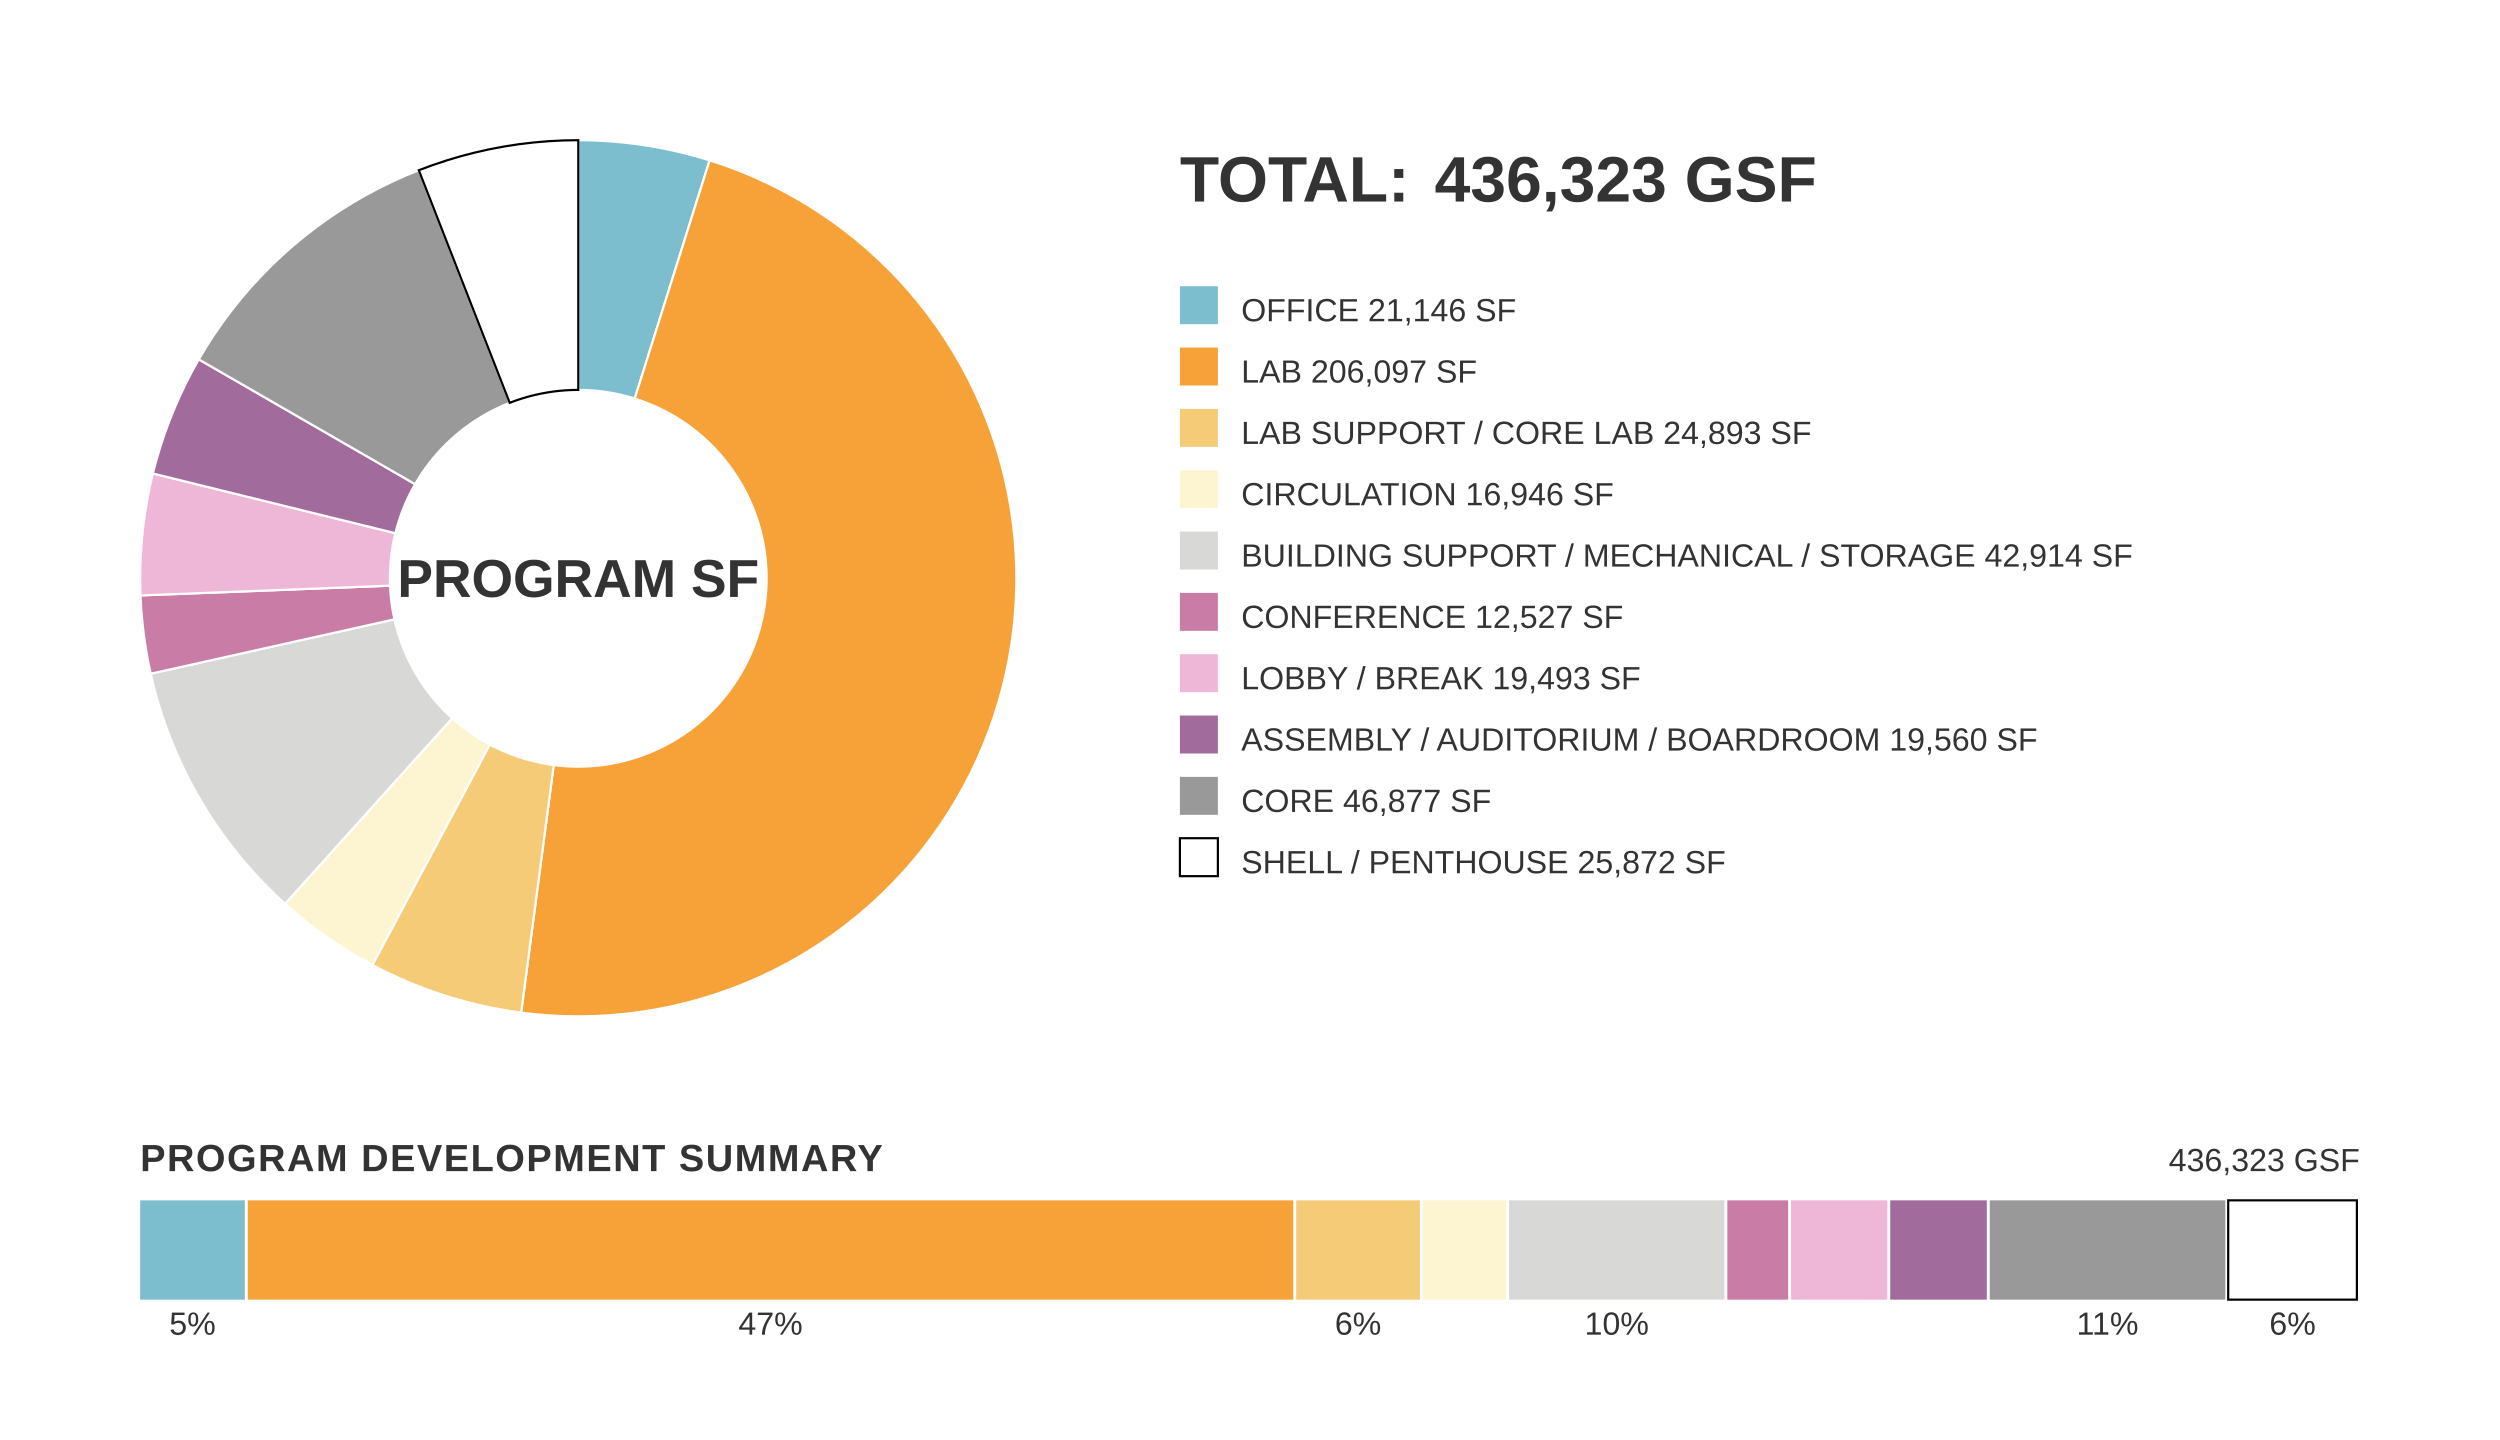
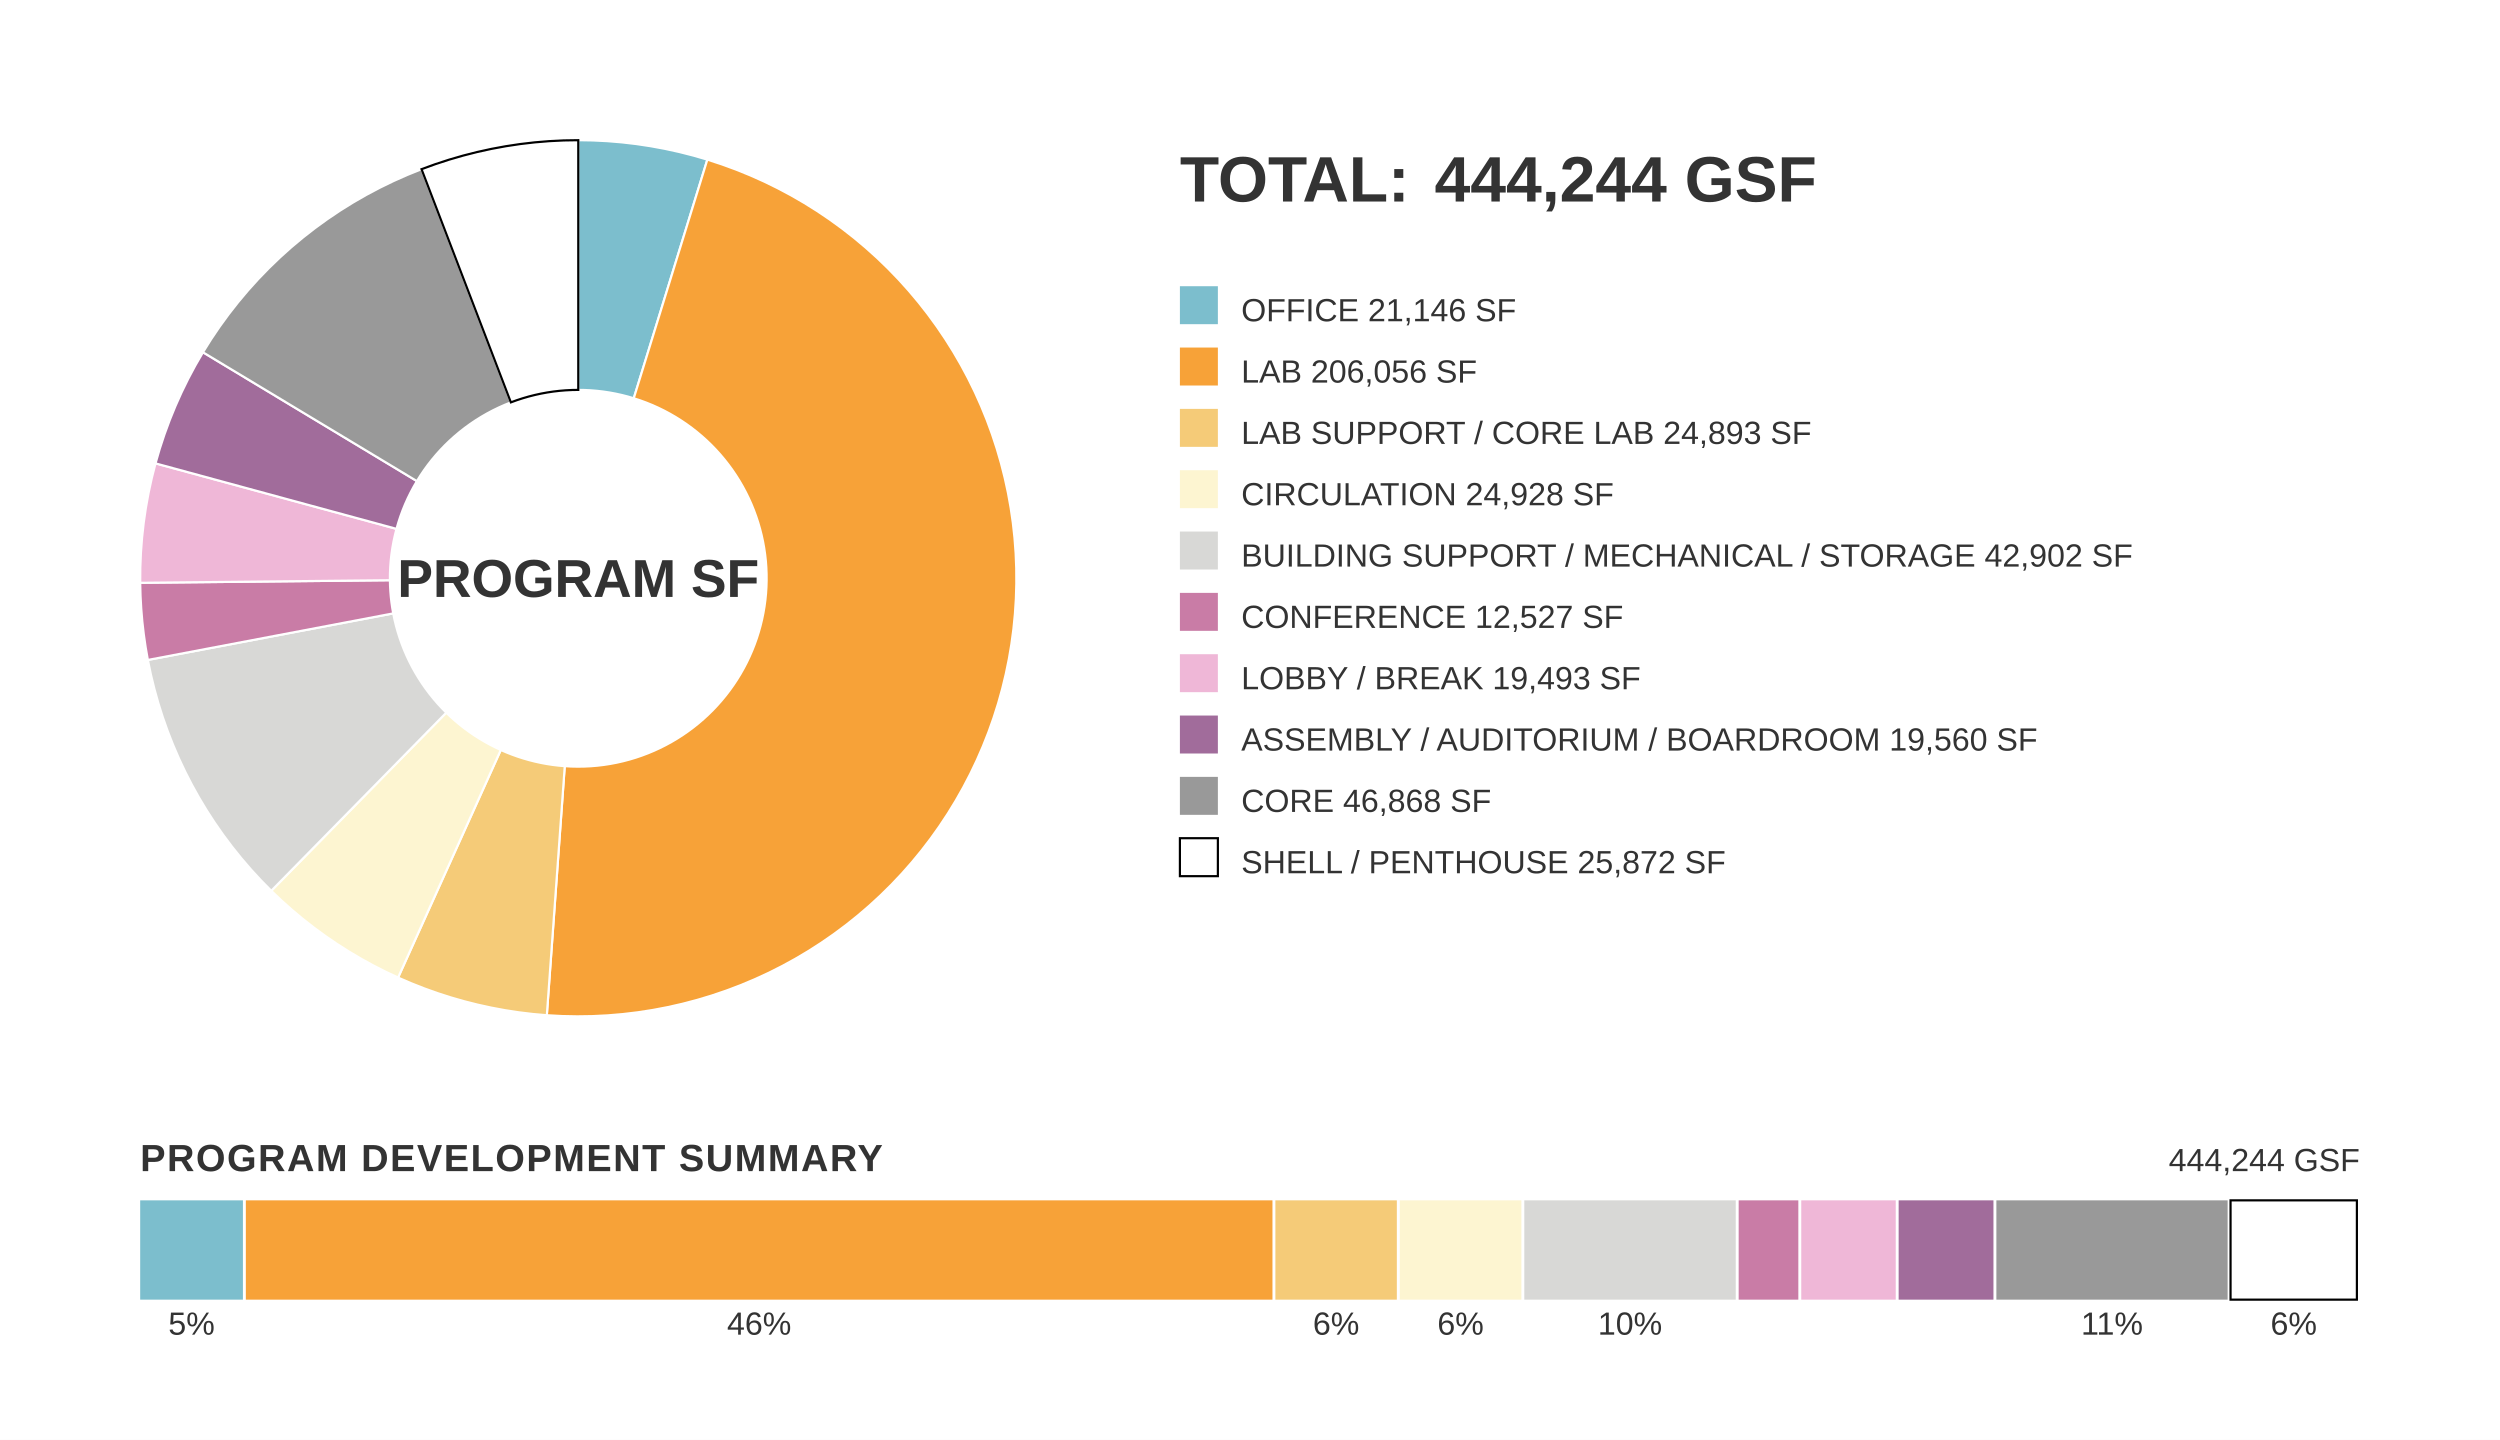
<svg xmlns="http://www.w3.org/2000/svg" width="856" height="493" viewBox="0 0 856 493">
  <rect width="100%" height="100%" fill="#FFFFFF" />
  <g id="PD_PIE">
-     <path id="PIE_OFFICE" fill="#7CBECD" stroke="#FFFFFF" stroke-width="0.75" fill-rule="evenodd" d="M198,48 L203.074,48.086 L208.143,48.343 L213.199,48.772 L218.239,49.372 L223.255,50.141 L228.242,51.08 L233.195,52.187 L238.107,53.461 L242.974,54.901 L217.339,136.467 L215.246,135.848 L213.134,135.301 L211.004,134.825 L208.86,134.421 L206.703,134.09 L204.536,133.832 L202.361,133.648 L200.182,133.537 L198,133.5 Z" />
-     <path id="PIE_LAB" fill="#F7A238" stroke="#FFFFFF" stroke-width="0.75" fill-rule="evenodd" d="M242.974,54.901 L247.884,56.538 L252.735,58.343 L257.521,60.315 L262.236,62.45 L266.875,64.748 L271.432,67.203 L275.901,69.815 L280.277,72.579 L284.556,75.492 L288.731,78.552 L292.798,81.753 L296.753,85.093 L300.59,88.568 L304.304,92.173 L307.892,95.904 L311.35,99.756 L314.672,103.725 L317.855,107.807 L320.896,111.996 L323.79,116.288 L326.534,120.676 L329.126,125.157 L331.561,129.725 L333.837,134.374 L335.951,139.098 L337.902,143.893 L339.685,148.752 L341.3,153.67 L342.744,158.641 L344.016,163.659 L345.114,168.717 L346.037,173.81 L346.783,178.932 L347.352,184.077 L347.744,189.239 L347.957,194.411 L347.992,199.587 L347.848,204.761 L347.525,209.927 L347.025,215.079 L346.347,220.211 L345.492,225.316 L344.462,230.389 L343.257,235.423 L341.879,240.412 L340.33,245.351 L338.612,250.234 L336.726,255.054 L334.675,259.807 L332.461,264.486 L330.087,269.085 L327.555,273.6 L324.87,278.025 L322.033,282.355 L319.049,286.584 L315.92,290.708 L312.651,294.722 L309.246,298.62 L305.708,302.398 L302.042,306.052 L298.252,309.578 L294.342,312.97 L290.318,316.226 L286.184,319.341 L281.945,322.311 L277.606,325.134 L273.172,327.805 L268.648,330.321 L264.041,332.68 L259.355,334.878 L254.595,336.914 L249.769,338.784 L244.88,340.486 L239.936,342.019 L234.942,343.38 L229.904,344.568 L224.828,345.581 L219.72,346.419 L214.586,347.08 L209.433,347.564 L204.266,347.869 L199.091,347.996 L193.915,347.944 L188.744,347.714 L183.584,347.306 L178.441,346.719 L189.59,261.949 L191.801,262.201 L194.02,262.377 L196.243,262.476 L198.469,262.498 L200.694,262.444 L202.916,262.312 L205.132,262.104 L207.34,261.82 L209.536,261.46 L211.719,261.024 L213.885,260.513 L216.033,259.928 L218.159,259.269 L220.261,258.537 L222.336,257.733 L224.382,256.858 L226.398,255.912 L228.379,254.898 L230.324,253.816 L232.23,252.667 L234.096,251.454 L235.919,250.177 L237.697,248.837 L239.427,247.437 L241.108,245.978 L242.738,244.463 L244.314,242.891 L245.836,241.267 L247.3,239.59 L248.706,237.865 L250.051,236.091 L251.334,234.273 L252.554,232.411 L253.709,230.508 L254.797,228.567 L255.818,226.589 L256.77,224.577 L257.652,222.533 L258.463,220.461 L259.202,218.361 L259.868,216.237 L260.46,214.092 L260.978,211.927 L261.421,209.746 L261.789,207.551 L262.081,205.344 L262.296,203.129 L262.434,200.907 L262.496,198.682 L262.482,196.457 L262.39,194.233 L262.222,192.013 L261.977,189.801 L261.656,187.598 L261.259,185.408 L260.787,183.233 L260.24,181.076 L259.619,178.938 L258.925,176.824 L258.158,174.734 L257.319,172.672 L256.41,170.641 L255.431,168.642 L254.384,166.678 L253.27,164.751 L252.09,162.864 L250.845,161.018 L249.538,159.217 L248.169,157.462 L246.74,155.755 L245.254,154.099 L243.711,152.494 L242.114,150.944 L240.464,149.45 L238.763,148.014 L237.014,146.637 L235.219,145.322 L233.379,144.069 L231.497,142.88 L229.576,141.757 L227.616,140.701 L225.622,139.714 L223.594,138.795 L221.536,137.948 L219.45,137.171 L217.339,136.467 Z" />
-     <path id="PIE_LAB_SUPPORT" fill="#F5CB78" stroke="#FFFFFF" stroke-width="0.75" fill-rule="evenodd" d="M178.441,346.719 L173.606,346.003 L168.796,345.13 L164.018,344.1 L159.276,342.915 L154.575,341.577 L149.92,340.086 L145.316,338.444 L140.768,336.653 L136.281,334.714 L131.86,332.631 L127.508,330.404 L167.688,254.934 L169.56,255.891 L171.461,256.787 L173.39,257.621 L175.346,258.391 L177.326,259.097 L179.327,259.738 L181.349,260.314 L183.388,260.823 L185.442,261.266 L187.51,261.641 L189.59,261.949 Z" />
-     <path id="PIE_CIRCULATION" fill="#FDF5D1" stroke="#FFFFFF" stroke-width="0.75" fill-rule="evenodd" d="M127.508,330.404 L122.936,327.867 L118.456,325.172 L114.072,322.322 L109.789,319.321 L105.615,316.173 L101.552,312.882 L97.607,309.45 L154.831,245.924 L156.527,247.399 L158.274,248.815 L160.069,250.168 L161.911,251.459 L163.796,252.684 L165.723,253.843 L167.688,254.934 Z" />
-     <path id="PIE_BUILDING_SUPPORT" fill="#D8D8D6" stroke="#FFFFFF" stroke-width="0.75" fill-rule="evenodd" d="M97.607,309.45 L93.84,305.939 L90.197,302.3 L86.68,298.538 L83.295,294.658 L80.045,290.663 L76.933,286.56 L73.965,282.352 L71.143,278.045 L68.47,273.643 L65.95,269.153 L63.585,264.578 L61.379,259.925 L59.334,255.199 L57.452,250.406 L55.736,245.551 L54.188,240.639 L52.809,235.678 L51.601,230.672 L135.049,212.049 L135.568,214.202 L136.161,216.335 L136.827,218.447 L137.565,220.535 L138.374,222.596 L139.253,224.628 L140.202,226.629 L141.218,228.596 L142.302,230.527 L143.451,232.419 L144.665,234.271 L145.941,236.081 L147.279,237.845 L148.677,239.563 L150.132,241.231 L151.645,242.849 L153.211,244.414 L154.831,245.924 Z" />
-     <path id="PIE_CONFERENCE" fill="#C97CA6" stroke="#FFFFFF" stroke-width="0.75" fill-rule="evenodd" d="M51.601,230.672 L50.685,226.257 L49.903,221.815 L49.254,217.353 L48.739,212.873 L48.36,208.379 L48.115,203.876 L133.55,200.527 L133.655,202.463 L133.818,204.395 L134.039,206.322 L134.318,208.241 L134.655,210.15 L135.049,212.049 Z" />
-     <path id="PIE_LOBBY" fill="#EFB7D7" stroke="#FFFFFF" stroke-width="0.75" fill-rule="evenodd" d="M48.115,203.876 L48.005,199.199 L48.04,194.521 L48.222,189.846 L48.549,185.18 L49.021,180.525 L49.639,175.888 L50.4,171.272 L51.306,166.683 L52.354,162.123 L135.372,182.573 L134.921,184.534 L134.532,186.507 L134.205,188.492 L133.939,190.486 L133.736,192.487 L133.595,194.494 L133.517,196.504 L133.502,198.516 L133.55,200.527 Z" />
-     <path id="PIE_ASSEMBLY" fill="#A16C9B" stroke="#FFFFFF" stroke-width="0.75" fill-rule="evenodd" d="M52.354,162.123 L53.548,157.583 L54.883,153.083 L56.359,148.627 L57.973,144.219 L59.724,139.863 L61.611,135.565 L63.632,131.328 L65.784,127.156 L68.066,123.053 L142.128,165.773 L141.147,167.537 L140.222,169.331 L139.353,171.153 L138.542,173.001 L137.788,174.874 L137.094,176.769 L136.46,178.686 L135.885,180.621 L135.372,182.573 Z" />
-     <path id="PIE_CORE" fill="#999999" stroke="#FFFFFF" stroke-width="0.75" fill-rule="evenodd" d="M68.066,123.053 L70.669,118.711 L73.417,114.459 L76.307,110.303 L79.336,106.246 L82.5,102.294 L85.795,98.451 L89.219,94.721 L92.766,91.109 L96.433,87.618 L100.216,84.254 L104.11,81.019 L108.111,77.917 L112.214,74.952 L116.416,72.127 L120.71,69.446 L125.092,66.911 L129.557,64.525 L134.101,62.291 L138.717,60.212 L143.4,58.29 L174.522,137.925 L172.508,138.751 L170.523,139.645 L168.57,140.606 L166.65,141.632 L164.765,142.722 L162.919,143.875 L161.112,145.089 L159.348,146.364 L157.627,147.698 L155.953,149.089 L154.326,150.536 L152.749,152.037 L151.224,153.59 L149.752,155.194 L148.335,156.846 L146.974,158.546 L145.672,160.29 L144.429,162.077 L143.248,163.906 L142.128,165.773 Z" />
-     <path id="PIE_SHELL" fill="#FFFFFF" stroke="#000000" stroke-width="0.75" fill-rule="evenodd" d="M143.4,58.29 L148.162,56.521 L152.982,54.915 L157.853,53.472 L162.77,52.196 L167.727,51.087 L172.72,50.146 L177.741,49.374 L182.785,48.774 L187.847,48.344 L192.921,48.086 L198,48 L198,133.5 L195.816,133.537 L193.634,133.648 L191.458,133.833 L189.289,134.091 L187.129,134.423 L184.983,134.827 L182.851,135.304 L180.737,135.853 L178.642,136.473 L176.57,137.164 L174.522,137.925 Z" />
-     <path id="BAR_OFFICE" fill="#7CBECD" stroke="none" stroke-width="0" fill-rule="evenodd" d="M48,411 L83.833,411 L83.833,445 L48,445 Z" />
-     <path id="BAR_LAB" fill="#F7A238" stroke="none" stroke-width="0" fill-rule="evenodd" d="M84.833,411 L442.817,411 L442.817,445 L84.833,445 Z" />
-     <path id="BAR_LAB_SUPPORT" fill="#F5CB78" stroke="none" stroke-width="0" fill-rule="evenodd" d="M443.817,411 L486.176,411 L486.176,445 L443.817,445 Z" />
-     <path id="BAR_CIRCULATION" fill="#FDF5D1" stroke="none" stroke-width="0" fill-rule="evenodd" d="M487.176,411 L515.692,411 L515.692,445 L487.176,445 Z" />
-     <path id="BAR_BUILDING_SUPPORT" fill="#D8D8D6" stroke="none" stroke-width="0" fill-rule="evenodd" d="M516.692,411 L590.441,411 L590.441,445 L516.692,445 Z" />
-     <path id="BAR_CONFERENCE" fill="#C97CA6" stroke="none" stroke-width="0" fill-rule="evenodd" d="M591.441,411 L612.26,411 L612.26,445 L591.441,445 Z" />
-     <path id="BAR_LOBBY" fill="#EFB7D7" stroke="none" stroke-width="0" fill-rule="evenodd" d="M613.26,411 L646.214,411 L646.214,445 L613.26,445 Z" />
-     <path id="BAR_ASSEMBLY" fill="#A16C9B" stroke="none" stroke-width="0" fill-rule="evenodd" d="M647.214,411 L680.284,411 L680.284,445 L647.214,445 Z" />
-     <path id="BAR_CORE" fill="#999999" stroke="none" stroke-width="0" fill-rule="evenodd" d="M681.284,411 L761.936,411 L761.936,445 L681.284,445 Z" />
-     <path id="BAR_SHELL" fill="#FFFFFF" stroke="#000000" stroke-width="0.75" fill-rule="evenodd" d="M762.936,411 L807,411 L807,445 L762.936,445 Z" />
+     <path id="PIE_OFFICE" fill="#7CBECD" stroke="#FFFFFF" stroke-width="0.75" fill-rule="evenodd" d="M198,48 L202.984,48.083 L207.962,48.331 L212.929,48.745 L217.88,49.323 L222.809,50.066 L227.71,50.972 L232.579,52.04 L237.409,53.269 L242.196,54.659 L217.004,136.363 L214.946,135.766 L212.869,135.237 L210.775,134.778 L208.668,134.388 L206.548,134.069 L204.42,133.82 L202.284,133.642 L200.143,133.536 L198,133.5 Z" />
+     <path id="PIE_LAB" fill="#F7A238" stroke="#FFFFFF" stroke-width="0.75" fill-rule="evenodd" d="M242.196,54.659 L247.142,56.278 L252.028,58.068 L256.849,60.026 L261.6,62.151 L266.274,64.439 L270.866,66.887 L275.37,69.494 L279.781,72.255 L284.094,75.167 L288.303,78.228 L292.403,81.432 L296.39,84.777 L300.258,88.258 L304.003,91.871 L307.621,95.612 L311.106,99.476 L314.456,103.459 L317.665,107.555 L320.73,111.761 L323.648,116.07 L326.414,120.477 L329.026,124.979 L331.48,129.567 L333.774,134.239 L335.904,138.987 L337.868,143.806 L339.664,148.69 L341.289,153.634 L342.741,158.631 L344.02,163.675 L345.123,168.761 L346.048,173.882 L346.796,179.032 L347.364,184.205 L347.753,189.394 L347.961,194.594 L347.989,199.798 L347.837,205 L347.504,210.193 L346.991,215.372 L346.298,220.529 L345.428,225.66 L344.38,230.757 L343.155,235.815 L341.756,240.827 L340.184,245.788 L338.441,250.692 L336.528,255.531 L334.449,260.302 L332.206,264.998 L329.801,269.613 L327.238,274.141 L324.519,278.579 L321.648,282.919 L318.628,287.157 L315.463,291.287 L312.156,295.306 L308.712,299.207 L305.135,302.986 L301.428,306.64 L297.598,310.162 L293.647,313.549 L289.581,316.797 L285.406,319.903 L281.124,322.861 L276.743,325.67 L272.267,328.324 L267.702,330.822 L263.053,333.16 L258.325,335.335 L253.525,337.345 L248.658,339.187 L243.73,340.859 L238.747,342.36 L233.715,343.686 L228.64,344.837 L223.528,345.812 L218.386,346.608 L213.218,347.226 L208.033,347.664 L202.835,347.922 L197.632,348 L192.429,347.897 L187.233,347.613 L193.37,262.334 L195.604,262.456 L197.842,262.5 L200.079,262.466 L202.314,262.356 L204.544,262.167 L206.766,261.902 L208.977,261.559 L211.175,261.14 L213.357,260.645 L215.521,260.075 L217.664,259.429 L219.783,258.71 L221.876,257.918 L223.94,257.054 L225.973,256.119 L227.972,255.113 L229.935,254.039 L231.86,252.898 L233.743,251.69 L235.584,250.418 L237.38,249.083 L239.128,247.686 L240.827,246.23 L242.474,244.715 L244.068,243.144 L245.606,241.519 L247.087,239.841 L248.509,238.114 L249.87,236.337 L251.169,234.515 L252.403,232.649 L253.572,230.741 L254.675,228.793 L255.709,226.809 L256.673,224.79 L257.567,222.738 L258.39,220.657 L259.139,218.549 L259.815,216.416 L260.417,214.26 L260.943,212.086 L261.394,209.894 L261.768,207.688 L262.066,205.47 L262.287,203.243 L262.43,201.01 L262.495,198.773 L262.483,196.535 L262.394,194.3 L262.227,192.068 L261.982,189.844 L261.661,187.629 L261.263,185.427 L260.789,183.24 L260.239,181.071 L259.614,178.923 L258.915,176.797 L258.143,174.697 L257.299,172.624 L256.383,170.583 L255.397,168.574 L254.341,166.601 L253.218,164.665 L252.029,162.77 L250.774,160.917 L249.456,159.109 L248.076,157.347 L246.636,155.635 L245.137,153.973 L243.581,152.365 L241.971,150.811 L240.308,149.314 L238.593,147.876 L236.83,146.498 L235.02,145.182 L233.166,143.93 L231.269,142.742 L229.332,141.622 L227.358,140.569 L225.348,139.585 L223.305,138.671 L221.232,137.829 L219.131,137.06 L217.004,136.363 Z" />
+     <path id="PIE_LAB_SUPPORT" fill="#F5CB78" stroke="#FFFFFF" stroke-width="0.75" fill-rule="evenodd" d="M187.233,347.613 L182.451,347.192 L177.684,346.618 L172.939,345.892 L168.219,345.014 L163.53,343.986 L158.876,342.808 L154.262,341.482 L149.692,340.008 L145.173,338.39 L140.707,336.627 L136.3,334.723 L171.469,256.791 L173.364,257.61 L175.284,258.368 L177.228,259.064 L179.192,259.697 L181.176,260.267 L183.178,260.774 L185.194,261.216 L187.224,261.593 L189.264,261.906 L191.314,262.153 L193.37,262.334 Z" />
+     <path id="PIE_CIRCULATION" fill="#FDF5D1" stroke="#FFFFFF" stroke-width="0.75" fill-rule="evenodd" d="M136.3,334.723 L131.951,332.675 L127.669,330.49 L123.459,328.168 L119.326,325.712 L115.273,323.125 L111.306,320.41 L107.428,317.569 L103.642,314.605 L99.954,311.521 L96.367,308.321 L92.883,305.007 L152.8,244.013 L154.298,245.438 L155.84,246.814 L157.426,248.14 L159.054,249.415 L160.722,250.636 L162.428,251.804 L164.17,252.916 L165.947,253.972 L167.757,254.971 L169.599,255.91 L171.469,256.791 Z" />
+     <path id="PIE_BUILDING_SUPPORT" fill="#D8D8D6" stroke="#FFFFFF" stroke-width="0.75" fill-rule="evenodd" d="M92.883,305.007 L89.336,301.403 L85.913,297.682 L82.617,293.848 L79.452,289.904 L76.422,285.856 L73.53,281.709 L70.779,277.466 L68.173,273.133 L65.715,268.715 L63.406,264.216 L61.251,259.642 L59.251,254.998 L57.409,250.289 L55.726,245.521 L54.206,240.699 L52.848,235.828 L51.656,230.914 L50.629,225.963 L134.631,210.024 L135.072,212.153 L135.585,214.266 L136.168,216.36 L136.822,218.434 L137.546,220.484 L138.338,222.509 L139.198,224.506 L140.125,226.473 L141.117,228.407 L142.174,230.307 L143.295,232.17 L144.478,233.995 L145.721,235.778 L147.024,237.519 L148.385,239.214 L149.803,240.863 L151.275,242.463 L152.8,244.013 Z" />
+     <path id="PIE_CONFERENCE" fill="#C97CA6" stroke="#FFFFFF" stroke-width="0.75" fill-rule="evenodd" d="M50.629,225.963 L49.868,221.6 L49.236,217.216 L48.733,212.815 L48.361,208.402 L48.119,203.979 L48.008,199.551 L133.503,198.667 L133.551,200.571 L133.655,202.473 L133.815,204.371 L134.031,206.263 L134.303,208.148 L134.631,210.024 Z" />
+     <path id="PIE_LOBBY" fill="#EFB7D7" stroke="#FFFFFF" stroke-width="0.75" fill-rule="evenodd" d="M48.008,199.551 L48.044,194.382 L48.257,189.218 L48.649,184.063 L49.218,178.926 L49.963,173.811 L50.885,168.724 L51.981,163.673 L53.25,158.662 L135.758,181.085 L135.212,183.239 L134.74,185.412 L134.344,187.599 L134.024,189.798 L133.779,192.007 L133.611,194.224 L133.519,196.444 L133.503,198.667 Z" />
+     <path id="PIE_ASSEMBLY" fill="#A16C9B" stroke="#FFFFFF" stroke-width="0.75" fill-rule="evenodd" d="M53.25,158.662 L54.697,153.681 L56.315,148.753 L58.102,143.884 L60.057,139.079 L62.176,134.345 L64.458,129.687 L66.9,125.111 L69.499,120.622 L142.744,164.727 L141.627,166.658 L140.577,168.626 L139.596,170.628 L138.684,172.664 L137.844,174.73 L137.075,176.824 L136.38,178.943 L135.758,181.085 Z" />
+     <path id="PIE_CORE" fill="#999999" stroke="#FFFFFF" stroke-width="0.75" fill-rule="evenodd" d="M69.499,120.622 L72.276,116.187 L75.206,111.851 L78.286,107.62 L81.511,103.499 L84.878,99.494 L88.383,95.608 L92.021,91.847 L95.789,88.215 L99.68,84.716 L103.692,81.356 L107.818,78.137 L112.054,75.064 L116.394,72.141 L120.834,69.371 L125.367,66.758 L129.99,64.304 L134.694,62.013 L139.476,59.888 L144.329,57.93 L174.922,137.77 L172.835,138.612 L170.779,139.526 L168.756,140.511 L166.768,141.566 L164.819,142.69 L162.909,143.881 L161.043,145.138 L159.222,146.459 L157.447,147.843 L155.723,149.288 L154.049,150.792 L152.429,152.354 L150.865,153.971 L149.358,155.642 L147.91,157.365 L146.523,159.137 L145.199,160.956 L143.939,162.82 L142.744,164.727 Z" />
+     <path id="PIE_SHELL" fill="#FFFFFF" stroke="#000000" stroke-width="0.75" fill-rule="evenodd" d="M144.329,57.93 L149.018,56.223 L153.76,54.672 L158.552,53.28 L163.387,52.048 L168.26,50.978 L173.166,50.07 L178.1,49.326 L183.056,48.746 L188.028,48.332 L193.011,48.083 L198,48 L198,133.5 L195.855,133.536 L193.712,133.643 L191.574,133.821 L189.443,134.07 L187.321,134.39 L185.212,134.78 L183.116,135.241 L181.037,135.77 L178.977,136.369 L176.938,137.036 L174.922,137.77 Z" />
+     <path id="BAR_OFFICE" fill="#7CBECD" stroke="none" stroke-width="0" fill-rule="evenodd" d="M48,411 L83.176,411 L83.176,445 L48,445 Z" />
+     <path id="BAR_LAB" fill="#F7A238" stroke="none" stroke-width="0" fill-rule="evenodd" d="M84.176,411 L435.69,411 L435.69,445 L84.176,445 Z" />
+     <path id="BAR_LAB_SUPPORT" fill="#F5CB78" stroke="none" stroke-width="0" fill-rule="evenodd" d="M436.69,411 L478.276,411 L478.276,445 L436.69,445 Z" />
+     <path id="BAR_CIRCULATION" fill="#FDF5D1" stroke="none" stroke-width="0" fill-rule="evenodd" d="M479.276,411 L520.922,411 L520.922,445 L479.276,445 Z" />
+     <path id="BAR_BUILDING_SUPPORT" fill="#D8D8D6" stroke="none" stroke-width="0" fill-rule="evenodd" d="M521.922,411 L594.318,411 L594.318,445 L521.922,445 Z" />
+     <path id="BAR_CONFERENCE" fill="#C97CA6" stroke="none" stroke-width="0" fill-rule="evenodd" d="M595.318,411 L615.749,411 L615.749,445 L595.318,445 Z" />
+     <path id="BAR_LOBBY" fill="#EFB7D7" stroke="none" stroke-width="0" fill-rule="evenodd" d="M616.749,411 L649.097,411 L649.097,445 L616.749,445 Z" />
+     <path id="BAR_ASSEMBLY" fill="#A16C9B" stroke="none" stroke-width="0" fill-rule="evenodd" d="M650.097,411 L682.56,411 L682.56,445 L650.097,445 Z" />
+     <path id="BAR_CORE" fill="#999999" stroke="none" stroke-width="0" fill-rule="evenodd" d="M683.56,411 L762.74,411 L762.74,445 L683.56,445 Z" />
+     <path id="BAR_SHELL" fill="#FFFFFF" stroke="#000000" stroke-width="0.75" fill-rule="evenodd" d="M763.74,411 L807,411 L807,445 L763.74,445 Z" />
  </g>
  <g id="PD_PIE_LEGEND">
    <text id="PIE_TOTAL_LBL" x="404" y="69" font-family="Futura PT, Futura, Arial, sans-serif" font-weight="bold" font-size="22" text-anchor="start" fill="#333333">
      <tspan x="404" dy="0">TOTAL:</tspan>
    </text>
    <text id="PIE_TOTAL" x="491.2" y="69" font-family="Futura PT, Futura, Arial, sans-serif" font-weight="bold" font-size="22" text-anchor="start" fill="#333333">
-       <tspan x="491.2" dy="0">436,323 GSF</tspan>
+       <tspan x="491.2" dy="0">444,244 GSF</tspan>
    </text>
    <path id="PIE_LEG_OFFICE" fill="#7CBECD" stroke="none" stroke-width="0" fill-rule="evenodd" d="M404,98 L417,98 L417,111 L404,111 Z" />
    <text id="PIE_LEG_OFFICE_TXT" x="425" y="110" font-family="Futura PT, Futura, Arial, sans-serif" font-weight="normal" font-size="11" text-anchor="start" fill="#333333">
      <tspan x="425" dy="0">OFFICE  21,146 SF</tspan>
    </text>
    <path id="PIE_LEG_LAB" fill="#F7A238" stroke="none" stroke-width="0" fill-rule="evenodd" d="M404,119 L417,119 L417,132 L404,132 Z" />
    <text id="PIE_LEG_LAB_TXT" x="425" y="131" font-family="Futura PT, Futura, Arial, sans-serif" font-weight="normal" font-size="11" text-anchor="start" fill="#333333">
-       <tspan x="425" dy="0">LAB  206,097 SF</tspan>
+       <tspan x="425" dy="0">LAB  206,056 SF</tspan>
    </text>
    <path id="PIE_LEG_LAB_SUPPORT" fill="#F5CB78" stroke="none" stroke-width="0" fill-rule="evenodd" d="M404,140 L417,140 L417,153 L404,153 Z" />
    <text id="PIE_LEG_LAB_SUPPORT_TXT" x="425" y="152" font-family="Futura PT, Futura, Arial, sans-serif" font-weight="normal" font-size="11" text-anchor="start" fill="#333333">
      <tspan x="425" dy="0">LAB SUPPORT / CORE LAB  24,893 SF</tspan>
    </text>
    <path id="PIE_LEG_CIRCULATION" fill="#FDF5D1" stroke="none" stroke-width="0" fill-rule="evenodd" d="M404,161 L417,161 L417,174 L404,174 Z" />
    <text id="PIE_LEG_CIRCULATION_TXT" x="425" y="173" font-family="Futura PT, Futura, Arial, sans-serif" font-weight="normal" font-size="11" text-anchor="start" fill="#333333">
-       <tspan x="425" dy="0">CIRCULATION  16,946 SF</tspan>
+       <tspan x="425" dy="0">CIRCULATION  24,928 SF</tspan>
    </text>
    <path id="PIE_LEG_BUILDING_SUPPORT" fill="#D8D8D6" stroke="none" stroke-width="0" fill-rule="evenodd" d="M404,182 L417,182 L417,195 L404,195 Z" />
    <text id="PIE_LEG_BUILDING_SUPPORT_TXT" x="425" y="194" font-family="Futura PT, Futura, Arial, sans-serif" font-weight="normal" font-size="11" text-anchor="start" fill="#333333">
-       <tspan x="425" dy="0">BUILDING SUPPORT / MECHANICAL / STORAGE  42,914 SF</tspan>
+       <tspan x="425" dy="0">BUILDING SUPPORT / MECHANICAL / STORAGE  42,902 SF</tspan>
    </text>
    <path id="PIE_LEG_CONFERENCE" fill="#C97CA6" stroke="none" stroke-width="0" fill-rule="evenodd" d="M404,203 L417,203 L417,216 L404,216 Z" />
    <text id="PIE_LEG_CONFERENCE_TXT" x="425" y="215" font-family="Futura PT, Futura, Arial, sans-serif" font-weight="normal" font-size="11" text-anchor="start" fill="#333333">
      <tspan x="425" dy="0">CONFERENCE  12,527 SF</tspan>
    </text>
    <path id="PIE_LEG_LOBBY" fill="#EFB7D7" stroke="none" stroke-width="0" fill-rule="evenodd" d="M404,224 L417,224 L417,237 L404,237 Z" />
    <text id="PIE_LEG_LOBBY_TXT" x="425" y="236" font-family="Futura PT, Futura, Arial, sans-serif" font-weight="normal" font-size="11" text-anchor="start" fill="#333333">
      <tspan x="425" dy="0">LOBBY / BREAK  19,493 SF</tspan>
    </text>
    <path id="PIE_LEG_ASSEMBLY" fill="#A16C9B" stroke="none" stroke-width="0" fill-rule="evenodd" d="M404,245 L417,245 L417,258 L404,258 Z" />
    <text id="PIE_LEG_ASSEMBLY_TXT" x="425" y="257" font-family="Futura PT, Futura, Arial, sans-serif" font-weight="normal" font-size="11" text-anchor="start" fill="#333333">
      <tspan x="425" dy="0">ASSEMBLY / AUDITORIUM / BOARDROOM  19,560 SF</tspan>
    </text>
    <path id="PIE_LEG_CORE" fill="#999999" stroke="none" stroke-width="0" fill-rule="evenodd" d="M404,266 L417,266 L417,279 L404,279 Z" />
    <text id="PIE_LEG_CORE_TXT" x="425" y="278" font-family="Futura PT, Futura, Arial, sans-serif" font-weight="normal" font-size="11" text-anchor="start" fill="#333333">
-       <tspan x="425" dy="0">CORE  46,877 SF</tspan>
+       <tspan x="425" dy="0">CORE  46,868 SF</tspan>
    </text>
    <path id="PIE_LEG_SHELL" fill="#FFFFFF" stroke="#000000" stroke-width="0.75" fill-rule="evenodd" d="M404,287 L417,287 L417,300 L404,300 Z" />
    <text id="PIE_LEG_SHELL_TXT" x="425" y="299" font-family="Futura PT, Futura, Arial, sans-serif" font-weight="normal" font-size="11" text-anchor="start" fill="#333333">
      <tspan x="425" dy="0">SHELL / PENTHOUSE  25,872 SF</tspan>
    </text>
  </g>
  <g id="PD_PIE_TEXT">
    <text id="PIE_CENTER" x="198" y="204.396" font-family="Futura PT, Futura, Arial, sans-serif" font-weight="bold" font-size="18.275" text-anchor="middle" fill="#333333">
      <tspan x="198" dy="0">PROGRAM SF</tspan>
    </text>
    <text id="BAR_TITLE" x="48" y="401" font-family="Futura PT, Futura, Arial, sans-serif" font-weight="bold" font-size="13" text-anchor="start" fill="#333333" letter-spacing="0.52">
      <tspan x="48" dy="0">PROGRAM DEVELOPMENT SUMMARY</tspan>
    </text>
-     <text id="BAR_OFFICE_TXT" x="65.916" y="457" font-family="Futura PT, Futura, Arial, sans-serif" font-weight="normal" font-size="11" text-anchor="middle" fill="#333333">
-       <tspan x="65.916" dy="0">5%</tspan>
+     <text id="BAR_OFFICE_TXT" x="65.588" y="457" font-family="Futura PT, Futura, Arial, sans-serif" font-weight="normal" font-size="11" text-anchor="middle" fill="#333333">
+       <tspan x="65.588" dy="0">5%</tspan>
    </text>
-     <text id="BAR_LAB_TXT" x="263.825" y="457" font-family="Futura PT, Futura, Arial, sans-serif" font-weight="normal" font-size="11" text-anchor="middle" fill="#333333">
-       <tspan x="263.825" dy="0">47%</tspan>
+     <text id="BAR_LAB_TXT" x="259.933" y="457" font-family="Futura PT, Futura, Arial, sans-serif" font-weight="normal" font-size="11" text-anchor="middle" fill="#333333">
+       <tspan x="259.933" dy="0">46%</tspan>
    </text>
-     <text id="BAR_LAB_SUPPORT_TXT" x="464.997" y="457" font-family="Futura PT, Futura, Arial, sans-serif" font-weight="normal" font-size="11" text-anchor="middle" fill="#333333">
-       <tspan x="464.997" dy="0">6%</tspan>
+     <text id="BAR_LAB_SUPPORT_TXT" x="457.483" y="457" font-family="Futura PT, Futura, Arial, sans-serif" font-weight="normal" font-size="11" text-anchor="middle" fill="#333333">
+       <tspan x="457.483" dy="0">6%</tspan>
    </text>
-     <text id="BAR_BUILDING_SUPPORT_TXT" x="553.567" y="457" font-family="Futura PT, Futura, Arial, sans-serif" font-weight="normal" font-size="11" text-anchor="middle" fill="#333333">
-       <tspan x="553.567" dy="0">10%</tspan>
+     <text id="BAR_CIRCULATION_TXT" x="500.099" y="457" font-family="Futura PT, Futura, Arial, sans-serif" font-weight="normal" font-size="11" text-anchor="middle" fill="#333333">
+       <tspan x="500.099" dy="0">6%</tspan>
    </text>
-     <text id="BAR_CORE_TXT" x="721.61" y="457" font-family="Futura PT, Futura, Arial, sans-serif" font-weight="normal" font-size="11" text-anchor="middle" fill="#333333">
-       <tspan x="721.61" dy="0">11%</tspan>
+     <text id="BAR_BUILDING_SUPPORT_TXT" x="558.12" y="457" font-family="Futura PT, Futura, Arial, sans-serif" font-weight="normal" font-size="11" text-anchor="middle" fill="#333333">
+       <tspan x="558.12" dy="0">10%</tspan>
    </text>
-     <text id="BAR_SHELL_TXT" x="784.968" y="457" font-family="Futura PT, Futura, Arial, sans-serif" font-weight="normal" font-size="11" text-anchor="middle" fill="#333333">
-       <tspan x="784.968" dy="0">6%</tspan>
+     <text id="BAR_CORE_TXT" x="723.15" y="457" font-family="Futura PT, Futura, Arial, sans-serif" font-weight="normal" font-size="11" text-anchor="middle" fill="#333333">
+       <tspan x="723.15" dy="0">11%</tspan>
+     </text>
+     <text id="BAR_SHELL_TXT" x="785.37" y="457" font-family="Futura PT, Futura, Arial, sans-serif" font-weight="normal" font-size="11" text-anchor="middle" fill="#333333">
+       <tspan x="785.37" dy="0">6%</tspan>
    </text>
    <text id="BAR_TOTAL" x="808" y="401" font-family="Futura PT, Futura, Arial, sans-serif" font-weight="normal" font-size="11" text-anchor="end" fill="#333333">
-       <tspan x="808" dy="0">436,323 GSF</tspan>
+       <tspan x="808" dy="0">444,244 GSF</tspan>
    </text>
  </g>
</svg>
